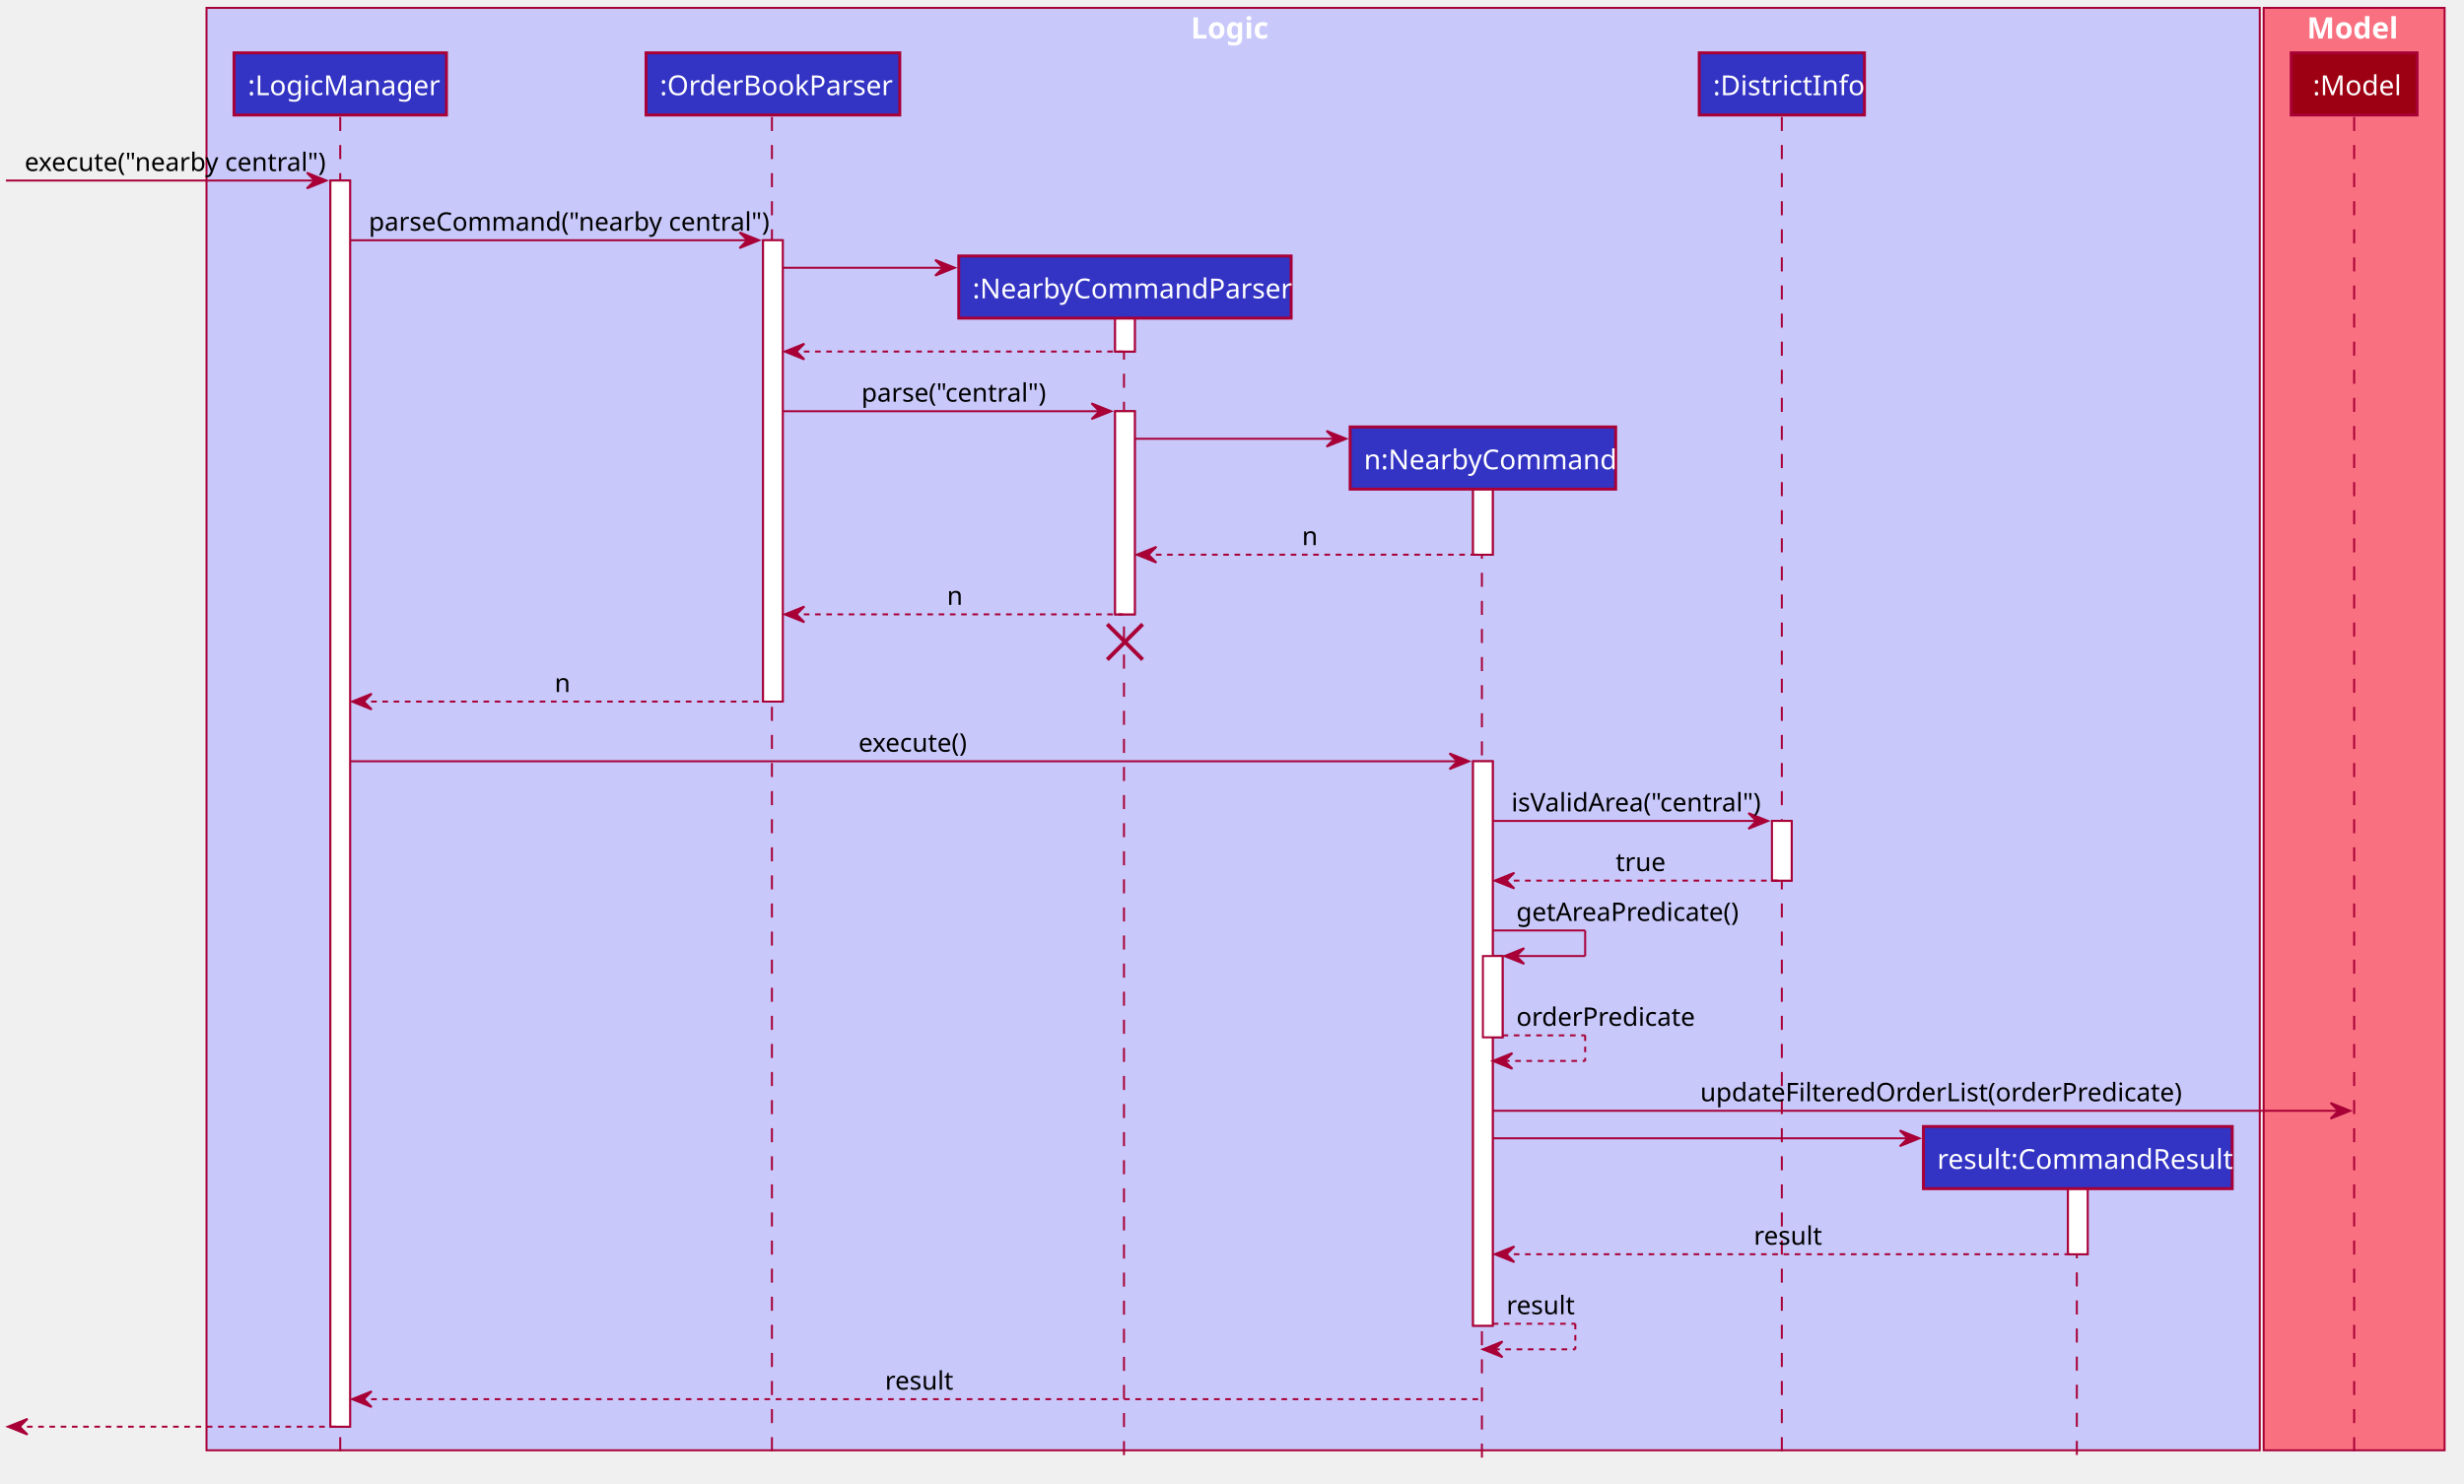
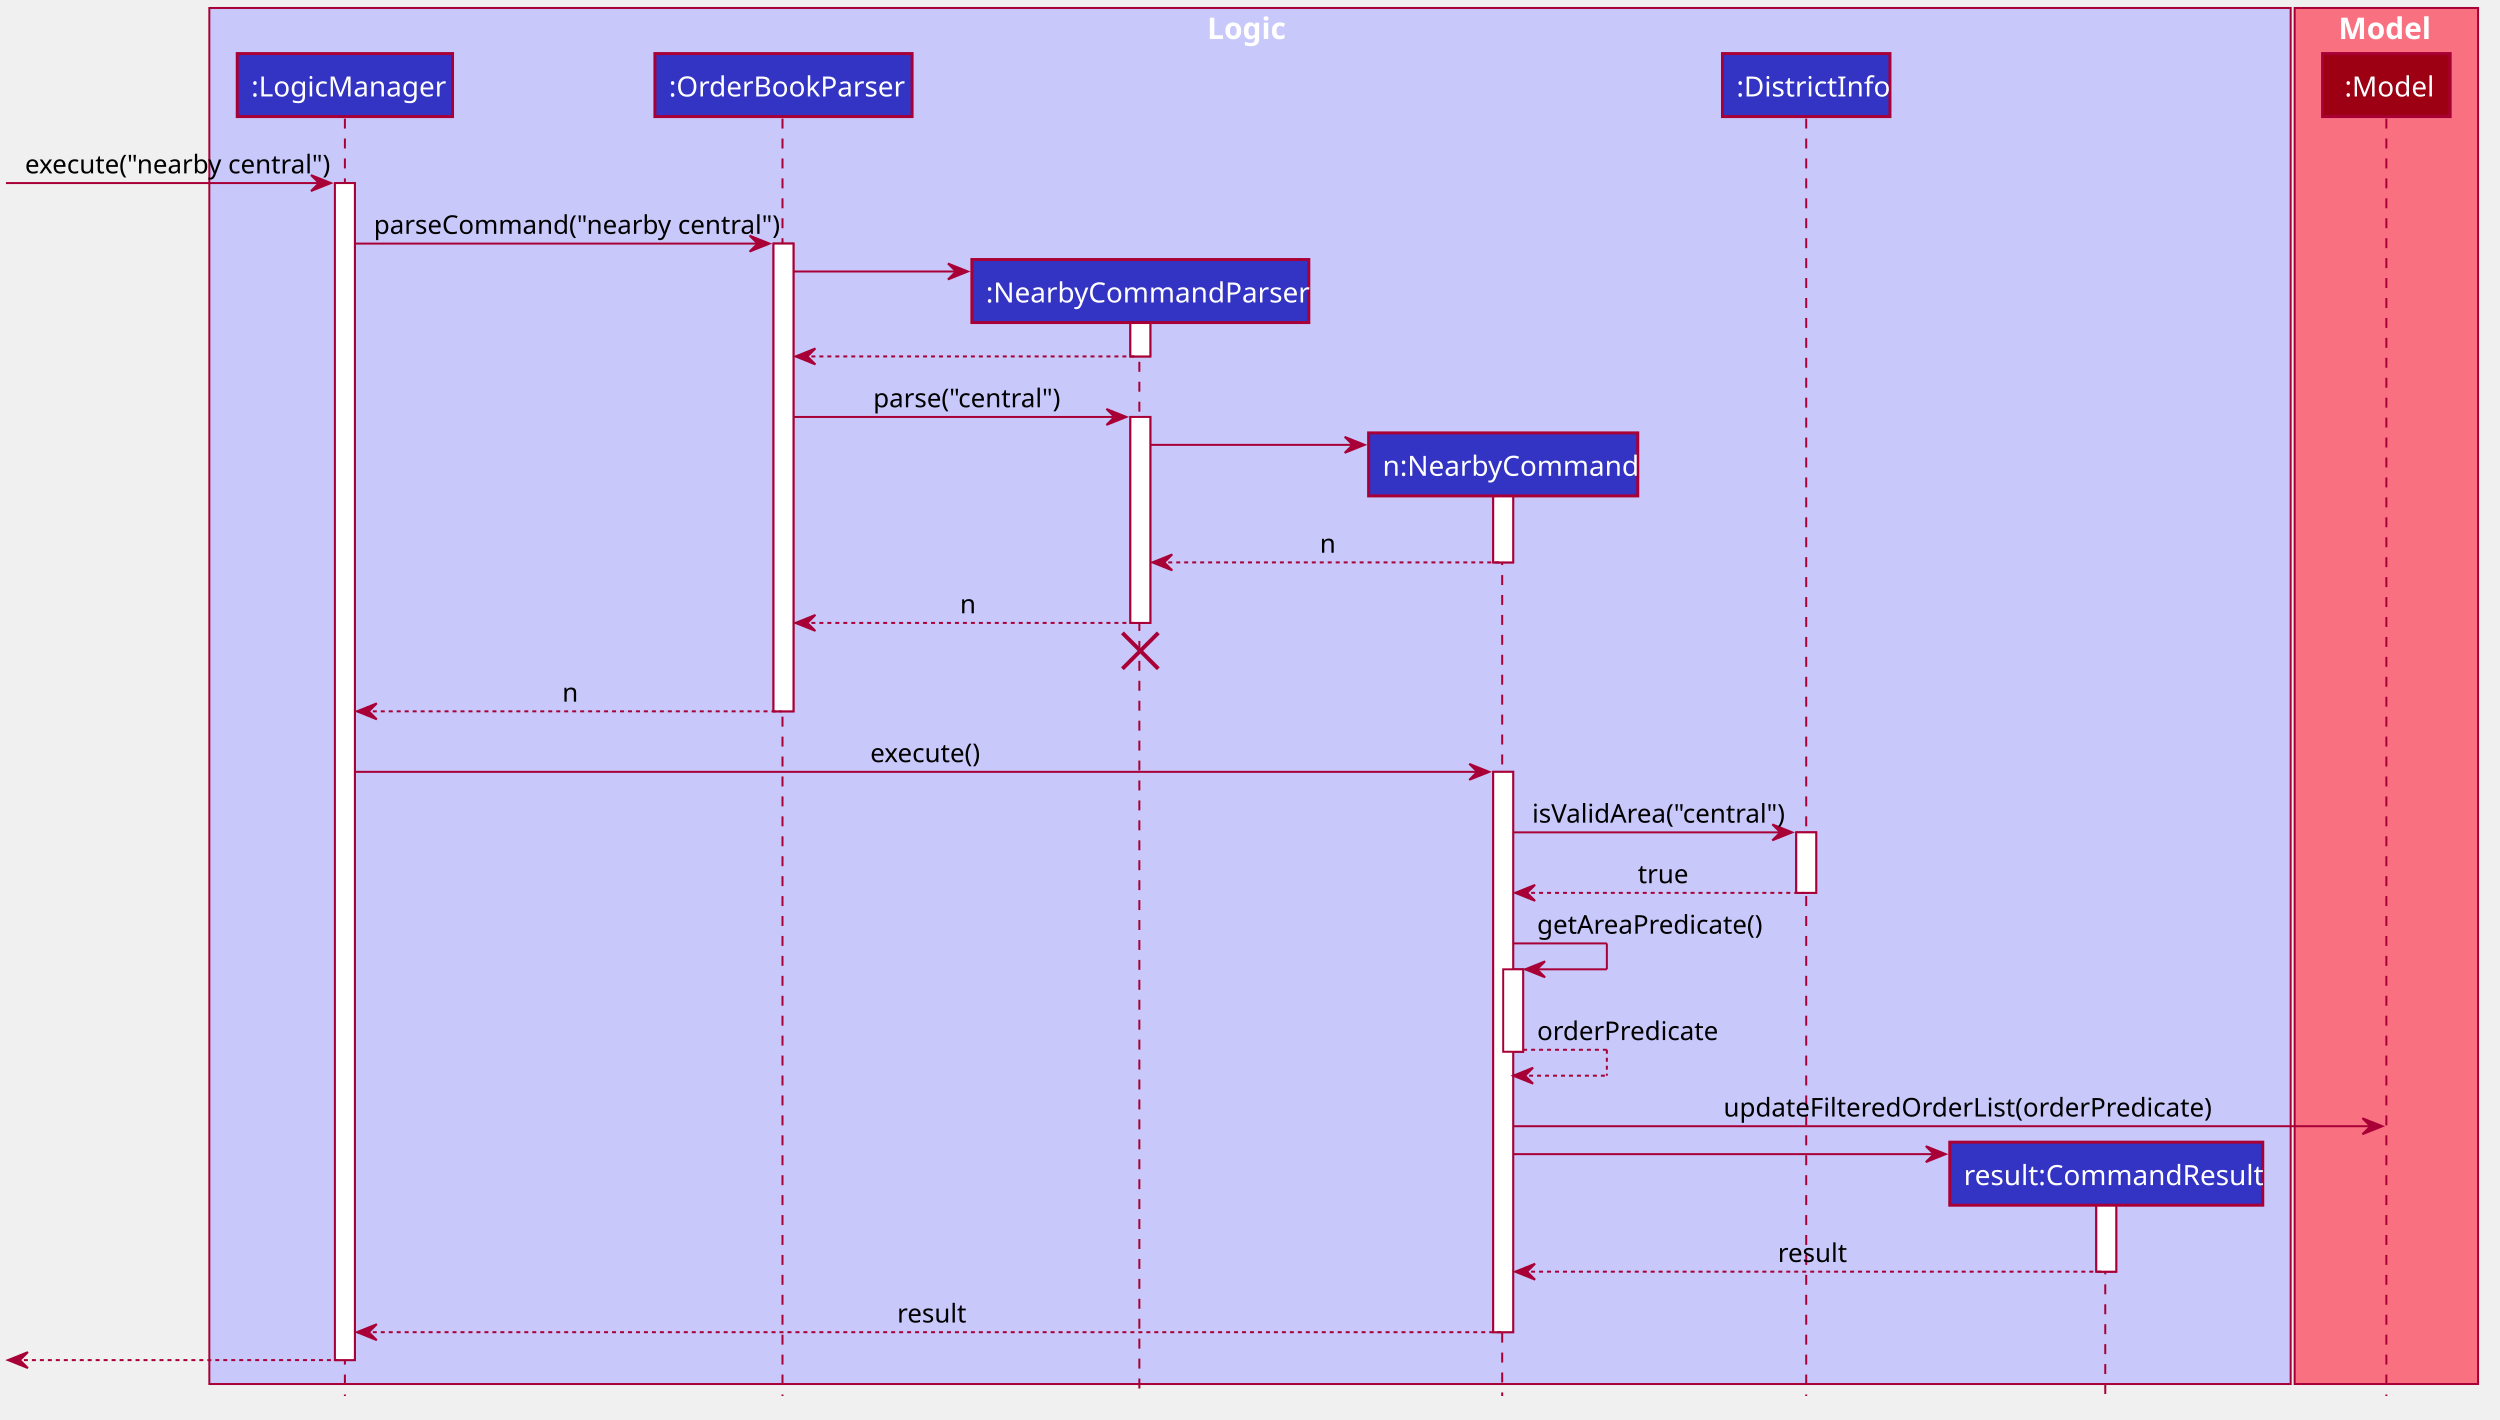
- <svg xmlns="http://www.w3.org/2000/svg" contentScriptType="application/ecmascript" contentStyleType="text/css" height="528.5px" preserveAspectRatio="none" style="width:877px;height:528px;" version="1.1" viewBox="0 0 877 528" width="877.8px" zoomAndPan="magnify">
+ <svg xmlns="http://www.w3.org/2000/svg" contentScriptType="application/ecmascript" contentStyleType="text/css" height="712px" preserveAspectRatio="none" style="width:1254px;height:712px;" version="1.1" viewBox="0 0 1254 712" width="1254px" zoomAndPan="magnify">
  <defs />
  <g>
-     <rect fill="#C8C8FA" height="513.505" style="stroke: #A80036; stroke-width: 0.7;" width="730.8" x="73.5" y="2.8" />
-     <text fill="#FFFFFF" font-family="sans-serif" font-size="10.5" font-weight="bold" lengthAdjust="spacingAndGlyphs" textLength="27.3" x="423.85" y="13.7">Logic</text>
-     <rect fill="#F97181" height="513.505" style="stroke: #A80036; stroke-width: 0.7;" width="64.4" x="805.7" y="2.8" />
-     <text fill="#FFFFFF" font-family="sans-serif" font-size="10.5" font-weight="bold" lengthAdjust="spacingAndGlyphs" textLength="30.8" x="821.1" y="13.7">Model</text>
-     <rect fill="#FFFFFF" height="443.625" style="stroke: #A80036; stroke-width: 0.7;" width="7" x="117.6" y="64.28" />
-     <rect fill="#FFFFFF" height="164.238" style="stroke: #A80036; stroke-width: 0.7;" width="7" x="271.6" y="85.526" />
-     <rect fill="#FFFFFF" height="22.827" style="stroke: #A80036; stroke-width: 0.7;" width="7" x="396.9" y="102.326" />
-     <rect fill="#FFFFFF" height="72.319" style="stroke: #A80036; stroke-width: 0.7;" width="7" x="396.9" y="146.398" />
-     <rect fill="#FFFFFF" height="34.273" style="stroke: #A80036; stroke-width: 0.7;" width="7" x="524.3" y="163.198" />
-     <rect fill="#FFFFFF" height="200.949" style="stroke: #A80036; stroke-width: 0.7;" width="7" x="524.3" y="271.009" />
-     <rect fill="#FFFFFF" height="28.946" style="stroke: #A80036; stroke-width: 0.7;" width="7" x="527.8" y="340.348" />
-     <rect fill="#FFFFFF" height="21.246" style="stroke: #A80036; stroke-width: 0.7;" width="7" x="630.7" y="292.255" />
-     <rect fill="#FFFFFF" height="34.273" style="stroke: #A80036; stroke-width: 0.7;" width="7" x="736.05" y="412.24" />
-     <line style="stroke: #A80036; stroke-width: 0.7; stroke-dasharray: 5.0,5.0;" x1="121.1" x2="121.1" y1="41.634" y2="520.505" />
-     <line style="stroke: #A80036; stroke-width: 0.7; stroke-dasharray: 5.0,5.0;" x1="274.75" x2="274.75" y1="41.634" y2="520.505" />
-     <line style="stroke: #A80036; stroke-width: 0.7; stroke-dasharray: 5.0,5.0;" x1="400.05" x2="400.05" y1="113.039" y2="520.505" />
-     <line style="stroke: #A80036; stroke-width: 0.7; stroke-dasharray: 5.0,5.0;" x1="527.45" x2="527.45" y1="173.912" y2="520.505" />
-     <line style="stroke: #A80036; stroke-width: 0.7; stroke-dasharray: 5.0,5.0;" x1="634.2" x2="634.2" y1="41.634" y2="520.505" />
-     <line style="stroke: #A80036; stroke-width: 0.7; stroke-dasharray: 5.0,5.0;" x1="739.2" x2="739.2" y1="422.953" y2="520.505" />
-     <line style="stroke: #A80036; stroke-width: 0.7; stroke-dasharray: 5.0,5.0;" x1="837.9" x2="837.9" y1="41.634" y2="520.505" />
-     <rect fill="#3333C4" height="22.127" style="stroke: #A80036; stroke-width: 1.05;" width="75.6" x="83.3" y="18.807" />
-     <text fill="#FFFFFF" font-family="sans-serif" font-size="9.8" lengthAdjust="spacingAndGlyphs" textLength="65.8" x="88.2" y="33.88">:LogicManager</text>
-     <rect fill="#3333C4" height="22.127" style="stroke: #A80036; stroke-width: 1.05;" width="90.3" x="229.95" y="18.807" />
-     <text fill="#FFFFFF" font-family="sans-serif" font-size="9.8" lengthAdjust="spacingAndGlyphs" textLength="80.5" x="234.85" y="33.88">:OrderBookParser</text>
-     <rect fill="#3333C4" height="22.127" style="stroke: #A80036; stroke-width: 1.05;" width="58.8" x="604.8" y="18.807" />
-     <text fill="#FFFFFF" font-family="sans-serif" font-size="9.8" lengthAdjust="spacingAndGlyphs" textLength="49" x="609.7" y="33.88">:DistrictInfo</text>
-     <rect fill="#9D0012" height="22.127" style="stroke: #A80036; stroke-width: 1.05;" width="44.8" x="815.5" y="18.807" />
-     <text fill="#FFFFFF" font-family="sans-serif" font-size="9.8" lengthAdjust="spacingAndGlyphs" textLength="29.4" x="823.2" y="33.88">:Model</text>
-     <rect fill="#FFFFFF" height="443.625" style="stroke: #A80036; stroke-width: 0.7;" width="7" x="117.6" y="64.28" />
-     <rect fill="#FFFFFF" height="164.238" style="stroke: #A80036; stroke-width: 0.7;" width="7" x="271.6" y="85.526" />
-     <rect fill="#FFFFFF" height="22.827" style="stroke: #A80036; stroke-width: 0.7;" width="7" x="396.9" y="102.326" />
-     <rect fill="#FFFFFF" height="72.319" style="stroke: #A80036; stroke-width: 0.7;" width="7" x="396.9" y="146.398" />
-     <rect fill="#FFFFFF" height="34.273" style="stroke: #A80036; stroke-width: 0.7;" width="7" x="524.3" y="163.198" />
-     <rect fill="#FFFFFF" height="200.949" style="stroke: #A80036; stroke-width: 0.7;" width="7" x="524.3" y="271.009" />
-     <rect fill="#FFFFFF" height="28.946" style="stroke: #A80036; stroke-width: 0.7;" width="7" x="527.8" y="340.348" />
-     <rect fill="#FFFFFF" height="21.246" style="stroke: #A80036; stroke-width: 0.7;" width="7" x="630.7" y="292.255" />
-     <rect fill="#FFFFFF" height="34.273" style="stroke: #A80036; stroke-width: 0.7;" width="7" x="736.05" y="412.24" />
-     <polygon fill="#A80036" points="109.2,61.48,116.2,64.28,109.2,67.08,112,64.28" style="stroke: #A80036; stroke-width: 0.7;" />
-     <line style="stroke: #A80036; stroke-width: 0.7;" x1="2.1" x2="113.4" y1="64.28" y2="64.28" />
-     <text fill="#000000" font-family="sans-serif" font-size="9.1" lengthAdjust="spacingAndGlyphs" textLength="102.2" x="8.75" y="60.88">execute("nearby central")</text>
-     <polygon fill="#A80036" points="263.2,82.726,270.2,85.526,263.2,88.326,266,85.526" style="stroke: #A80036; stroke-width: 0.7;" />
-     <line style="stroke: #A80036; stroke-width: 0.7;" x1="124.6" x2="267.4" y1="85.526" y2="85.526" />
-     <text fill="#000000" font-family="sans-serif" font-size="9.1" lengthAdjust="spacingAndGlyphs" textLength="133.7" x="131.25" y="82.126">parseCommand("nearby central")</text>
-     <polygon fill="#A80036" points="332.85,92.526,339.85,95.326,332.85,98.126,335.65,95.326" style="stroke: #A80036; stroke-width: 0.7;" />
-     <line style="stroke: #A80036; stroke-width: 0.7;" x1="278.6" x2="337.05" y1="95.326" y2="95.326" />
-     <rect fill="#3333C4" height="22.127" style="stroke: #A80036; stroke-width: 1.05;" width="118.3" x="341.25" y="91.126" />
-     <text fill="#FFFFFF" font-family="sans-serif" font-size="9.8" lengthAdjust="spacingAndGlyphs" textLength="108.5" x="346.15" y="106.199">:NearbyCommandParser</text>
-     <polygon fill="#A80036" points="286.3,122.352,279.3,125.152,286.3,127.952,283.5,125.152" style="stroke: #A80036; stroke-width: 0.7;" />
-     <line style="stroke: #A80036; stroke-width: 0.7; stroke-dasharray: 2.0,2.0;" x1="282.1" x2="399.7" y1="125.152" y2="125.152" />
-     <polygon fill="#A80036" points="388.5,143.598,395.5,146.398,388.5,149.198,391.3,146.398" style="stroke: #A80036; stroke-width: 0.7;" />
-     <line style="stroke: #A80036; stroke-width: 0.7;" x1="278.6" x2="392.7" y1="146.398" y2="146.398" />
-     <text fill="#000000" font-family="sans-serif" font-size="9.1" lengthAdjust="spacingAndGlyphs" textLength="62.3" x="306.6" y="142.999">parse("central")</text>
-     <polygon fill="#A80036" points="472.15,153.398,479.15,156.198,472.15,158.998,474.95,156.198" style="stroke: #A80036; stroke-width: 0.7;" />
-     <line style="stroke: #A80036; stroke-width: 0.7;" x1="403.9" x2="476.35" y1="156.198" y2="156.198" />
-     <rect fill="#3333C4" height="22.127" style="stroke: #A80036; stroke-width: 1.05;" width="94.5" x="480.55" y="151.998" />
-     <text fill="#FFFFFF" font-family="sans-serif" font-size="9.8" lengthAdjust="spacingAndGlyphs" textLength="84.7" x="485.45" y="167.072">n:NearbyCommand</text>
-     <polygon fill="#A80036" points="411.6,194.671,404.6,197.471,411.6,200.271,408.8,197.471" style="stroke: #A80036; stroke-width: 0.7;" />
-     <line style="stroke: #A80036; stroke-width: 0.7; stroke-dasharray: 2.0,2.0;" x1="407.4" x2="527.1" y1="197.471" y2="197.471" />
-     <text fill="#000000" font-family="sans-serif" font-size="9.1" lengthAdjust="spacingAndGlyphs" textLength="4.9" x="463.4" y="194.072">n</text>
-     <polygon fill="#A80036" points="286.3,215.917,279.3,218.717,286.3,221.517,283.5,218.717" style="stroke: #A80036; stroke-width: 0.7;" />
-     <line style="stroke: #A80036; stroke-width: 0.7; stroke-dasharray: 2.0,2.0;" x1="282.1" x2="399.7" y1="218.717" y2="218.717" />
-     <text fill="#000000" font-family="sans-serif" font-size="9.1" lengthAdjust="spacingAndGlyphs" textLength="4.9" x="337.05" y="215.318">n</text>
-     <line style="stroke: #A80036; stroke-width: 1.4;" x1="394.1" x2="406.7" y1="222.217" y2="234.817" />
-     <line style="stroke: #A80036; stroke-width: 1.4;" x1="394.1" x2="406.7" y1="234.817" y2="222.217" />
-     <polygon fill="#A80036" points="132.3,246.963,125.3,249.763,132.3,252.563,129.5,249.763" style="stroke: #A80036; stroke-width: 0.7;" />
-     <line style="stroke: #A80036; stroke-width: 0.7; stroke-dasharray: 2.0,2.0;" x1="128.1" x2="274.4" y1="249.763" y2="249.763" />
-     <text fill="#000000" font-family="sans-serif" font-size="9.1" lengthAdjust="spacingAndGlyphs" textLength="4.9" x="197.4" y="246.364">n</text>
-     <polygon fill="#A80036" points="515.9,268.209,522.9,271.009,515.9,273.809,518.7,271.009" style="stroke: #A80036; stroke-width: 0.7;" />
-     <line style="stroke: #A80036; stroke-width: 0.7;" x1="124.6" x2="520.1" y1="271.009" y2="271.009" />
-     <text fill="#000000" font-family="sans-serif" font-size="9.1" lengthAdjust="spacingAndGlyphs" textLength="37.8" x="305.55" y="267.61">execute()</text>
-     <polygon fill="#A80036" points="622.3,289.455,629.3,292.255,622.3,295.055,625.1,292.255" style="stroke: #A80036; stroke-width: 0.7;" />
-     <line style="stroke: #A80036; stroke-width: 0.7;" x1="531.3" x2="626.5" y1="292.255" y2="292.255" />
-     <text fill="#000000" font-family="sans-serif" font-size="9.1" lengthAdjust="spacingAndGlyphs" textLength="86.1" x="537.95" y="288.856">isValidArea("central")</text>
-     <polygon fill="#A80036" points="539,310.702,532,313.502,539,316.302,536.2,313.502" style="stroke: #A80036; stroke-width: 0.7;" />
-     <line style="stroke: #A80036; stroke-width: 0.7; stroke-dasharray: 2.0,2.0;" x1="534.8" x2="633.5" y1="313.502" y2="313.502" />
-     <text fill="#000000" font-family="sans-serif" font-size="9.1" lengthAdjust="spacingAndGlyphs" textLength="15.4" x="575.05" y="310.102">true</text>
-     <line style="stroke: #A80036; stroke-width: 0.7;" x1="531.3" x2="564.2" y1="331.248" y2="331.248" />
-     <line style="stroke: #A80036; stroke-width: 0.7;" x1="564.2" x2="564.2" y1="331.248" y2="340.348" />
-     <line style="stroke: #A80036; stroke-width: 0.7;" x1="535.5" x2="564.2" y1="340.348" y2="340.348" />
-     <polygon fill="#A80036" points="542.5,337.548,535.5,340.348,542.5,343.148,539.7,340.348" style="stroke: #A80036; stroke-width: 0.7;" />
-     <text fill="#000000" font-family="sans-serif" font-size="9.1" lengthAdjust="spacingAndGlyphs" textLength="75.6" x="539.7" y="327.848">getAreaPredicate()</text>
-     <line style="stroke: #A80036; stroke-width: 0.7; stroke-dasharray: 2.0,2.0;" x1="534.8" x2="564.2" y1="368.594" y2="368.594" />
-     <line style="stroke: #A80036; stroke-width: 0.7; stroke-dasharray: 2.0,2.0;" x1="564.2" x2="564.2" y1="368.594" y2="377.694" />
-     <line style="stroke: #A80036; stroke-width: 0.7; stroke-dasharray: 2.0,2.0;" x1="531.3" x2="564.2" y1="377.694" y2="377.694" />
-     <polygon fill="#A80036" points="538.3,374.894,531.3,377.694,538.3,380.494,535.5,377.694" style="stroke: #A80036; stroke-width: 0.7;" />
-     <text fill="#000000" font-family="sans-serif" font-size="9.1" lengthAdjust="spacingAndGlyphs" textLength="58.8" x="539.7" y="365.194">orderPredicate</text>
-     <polygon fill="#A80036" points="829.5,392.64,836.5,395.44,829.5,398.24,832.3,395.44" style="stroke: #A80036; stroke-width: 0.7;" />
-     <line style="stroke: #A80036; stroke-width: 0.7;" x1="531.3" x2="833.7" y1="395.44" y2="395.44" />
-     <text fill="#000000" font-family="sans-serif" font-size="9.1" lengthAdjust="spacingAndGlyphs" textLength="158.9" x="605.15" y="392.04">updateFilteredOrderList(orderPredicate)</text>
-     <polygon fill="#A80036" points="676.2,402.44,683.2,405.24,676.2,408.04,679,405.24" style="stroke: #A80036; stroke-width: 0.7;" />
-     <line style="stroke: #A80036; stroke-width: 0.7;" x1="531.3" x2="680.4" y1="405.24" y2="405.24" />
-     <rect fill="#3333C4" height="22.127" style="stroke: #A80036; stroke-width: 1.05;" width="109.9" x="684.6" y="401.04" />
-     <text fill="#FFFFFF" font-family="sans-serif" font-size="9.8" lengthAdjust="spacingAndGlyphs" textLength="100.1" x="689.5" y="416.113">result:CommandResult</text>
-     <polygon fill="#A80036" points="539,443.712,532,446.512,539,449.312,536.2,446.512" style="stroke: #A80036; stroke-width: 0.7;" />
-     <line style="stroke: #A80036; stroke-width: 0.7; stroke-dasharray: 2.0,2.0;" x1="534.8" x2="738.85" y1="446.512" y2="446.512" />
-     <text fill="#000000" font-family="sans-serif" font-size="9.1" lengthAdjust="spacingAndGlyphs" textLength="22.4" x="624.225" y="443.113">result</text>
-     <line style="stroke: #A80036; stroke-width: 0.7; stroke-dasharray: 2.0,2.0;" x1="531.3" x2="560.7" y1="471.259" y2="471.259" />
-     <line style="stroke: #A80036; stroke-width: 0.7; stroke-dasharray: 2.0,2.0;" x1="560.7" x2="560.7" y1="471.259" y2="480.359" />
-     <line style="stroke: #A80036; stroke-width: 0.7; stroke-dasharray: 2.0,2.0;" x1="527.8" x2="560.7" y1="480.359" y2="480.359" />
-     <polygon fill="#A80036" points="534.8,477.559,527.8,480.359,534.8,483.159,532,480.359" style="stroke: #A80036; stroke-width: 0.7;" />
-     <text fill="#000000" font-family="sans-serif" font-size="9.1" lengthAdjust="spacingAndGlyphs" textLength="22.4" x="536.2" y="467.859">result</text>
-     <polygon fill="#A80036" points="132.3,495.305,125.3,498.105,132.3,500.905,129.5,498.105" style="stroke: #A80036; stroke-width: 0.7;" />
-     <line style="stroke: #A80036; stroke-width: 0.7; stroke-dasharray: 2.0,2.0;" x1="128.1" x2="527.1" y1="498.105" y2="498.105" />
-     <text fill="#000000" font-family="sans-serif" font-size="9.1" lengthAdjust="spacingAndGlyphs" textLength="22.4" x="315" y="494.705">result</text>
-     <polygon fill="#A80036" points="9.8,505.105,2.8,507.905,9.8,510.705,7,507.905" style="stroke: #A80036; stroke-width: 0.7;" />
-     <line style="stroke: #A80036; stroke-width: 0.7; stroke-dasharray: 2.0,2.0;" x1="5.6" x2="120.4" y1="507.905" y2="507.905" />
+     <rect fill="#C8C8FA" height="690.227" style="stroke: #A80036; stroke-width: 1.0;" width="1044" x="105" y="4" />
+     <text fill="#FFFFFF" font-family="sans-serif" font-size="15" font-weight="bold" lengthAdjust="spacingAndGlyphs" textLength="39" x="605.5" y="19.571">Logic</text>
+     <rect fill="#F97181" height="690.227" style="stroke: #A80036; stroke-width: 1.0;" width="92" x="1151" y="4" />
+     <text fill="#FFFFFF" font-family="sans-serif" font-size="15" font-weight="bold" lengthAdjust="spacingAndGlyphs" textLength="44" x="1173" y="19.571">Model</text>
+     <rect fill="#FFFFFF" height="590.398" style="stroke: #A80036; stroke-width: 1.0;" width="10" x="168" y="91.828" />
+     <rect fill="#FFFFFF" height="234.625" style="stroke: #A80036; stroke-width: 1.0;" width="10" x="388" y="122.18" />
+     <rect fill="#FFFFFF" height="32.609" style="stroke: #A80036; stroke-width: 1.0;" width="10" x="567" y="146.18" />
+     <rect fill="#FFFFFF" height="103.312" style="stroke: #A80036; stroke-width: 1.0;" width="10" x="567" y="209.141" />
+     <rect fill="#FFFFFF" height="48.961" style="stroke: #A80036; stroke-width: 1.0;" width="10" x="749" y="233.141" />
+     <rect fill="#FFFFFF" height="281.07" style="stroke: #A80036; stroke-width: 1.0;" width="10" x="749" y="387.156" />
+     <rect fill="#FFFFFF" height="41.352" style="stroke: #A80036; stroke-width: 1.0;" width="10" x="754" y="486.211" />
+     <rect fill="#FFFFFF" height="30.352" style="stroke: #A80036; stroke-width: 1.0;" width="10" x="901" y="417.508" />
+     <rect fill="#FFFFFF" height="48.961" style="stroke: #A80036; stroke-width: 1.0;" width="10" x="1051.5" y="588.914" />
+     <line style="stroke: #A80036; stroke-width: 1.0; stroke-dasharray: 5.0,5.0;" x1="173" x2="173" y1="59.477" y2="700.227" />
+     <line style="stroke: #A80036; stroke-width: 1.0; stroke-dasharray: 5.0,5.0;" x1="392.5" x2="392.5" y1="59.477" y2="700.227" />
+     <line style="stroke: #A80036; stroke-width: 1.0; stroke-dasharray: 5.0,5.0;" x1="571.5" x2="571.5" y1="161.484" y2="700.227" />
+     <line style="stroke: #A80036; stroke-width: 1.0; stroke-dasharray: 5.0,5.0;" x1="753.5" x2="753.5" y1="248.445" y2="700.227" />
+     <line style="stroke: #A80036; stroke-width: 1.0; stroke-dasharray: 5.0,5.0;" x1="906" x2="906" y1="59.477" y2="700.227" />
+     <line style="stroke: #A80036; stroke-width: 1.0; stroke-dasharray: 5.0,5.0;" x1="1056" x2="1056" y1="604.219" y2="700.227" />
+     <line style="stroke: #A80036; stroke-width: 1.0; stroke-dasharray: 5.0,5.0;" x1="1197" x2="1197" y1="59.477" y2="700.227" />
+     <rect fill="#3333C4" height="31.609" style="stroke: #A80036; stroke-width: 1.5;" width="108" x="119" y="26.867" />
+     <text fill="#FFFFFF" font-family="sans-serif" font-size="14" lengthAdjust="spacingAndGlyphs" textLength="94" x="126" y="48.4">:LogicManager</text>
+     <rect fill="#3333C4" height="31.609" style="stroke: #A80036; stroke-width: 1.5;" width="129" x="328.5" y="26.867" />
+     <text fill="#FFFFFF" font-family="sans-serif" font-size="14" lengthAdjust="spacingAndGlyphs" textLength="115" x="335.5" y="48.4">:OrderBookParser</text>
+     <rect fill="#3333C4" height="31.609" style="stroke: #A80036; stroke-width: 1.5;" width="84" x="864" y="26.867" />
+     <text fill="#FFFFFF" font-family="sans-serif" font-size="14" lengthAdjust="spacingAndGlyphs" textLength="70" x="871" y="48.4">:DistrictInfo</text>
+     <rect fill="#9D0012" height="31.609" style="stroke: #A80036; stroke-width: 1.5;" width="64" x="1165" y="26.867" />
+     <text fill="#FFFFFF" font-family="sans-serif" font-size="14" lengthAdjust="spacingAndGlyphs" textLength="42" x="1176" y="48.4">:Model</text>
+     <rect fill="#FFFFFF" height="590.398" style="stroke: #A80036; stroke-width: 1.0;" width="10" x="168" y="91.828" />
+     <rect fill="#FFFFFF" height="234.625" style="stroke: #A80036; stroke-width: 1.0;" width="10" x="388" y="122.18" />
+     <rect fill="#FFFFFF" height="32.609" style="stroke: #A80036; stroke-width: 1.0;" width="10" x="567" y="146.18" />
+     <rect fill="#FFFFFF" height="103.312" style="stroke: #A80036; stroke-width: 1.0;" width="10" x="567" y="209.141" />
+     <rect fill="#FFFFFF" height="48.961" style="stroke: #A80036; stroke-width: 1.0;" width="10" x="749" y="233.141" />
+     <rect fill="#FFFFFF" height="281.07" style="stroke: #A80036; stroke-width: 1.0;" width="10" x="749" y="387.156" />
+     <rect fill="#FFFFFF" height="41.352" style="stroke: #A80036; stroke-width: 1.0;" width="10" x="754" y="486.211" />
+     <rect fill="#FFFFFF" height="30.352" style="stroke: #A80036; stroke-width: 1.0;" width="10" x="901" y="417.508" />
+     <rect fill="#FFFFFF" height="48.961" style="stroke: #A80036; stroke-width: 1.0;" width="10" x="1051.5" y="588.914" />
+     <polygon fill="#A80036" points="156,87.828,166,91.828,156,95.828,160,91.828" style="stroke: #A80036; stroke-width: 1.0;" />
+     <line style="stroke: #A80036; stroke-width: 1.0;" x1="3" x2="162" y1="91.828" y2="91.828" />
+     <text fill="#000000" font-family="sans-serif" font-size="13" lengthAdjust="spacingAndGlyphs" textLength="146" x="12.5" y="86.972">execute("nearby central")</text>
+     <polygon fill="#A80036" points="376,118.18,386,122.18,376,126.18,380,122.18" style="stroke: #A80036; stroke-width: 1.0;" />
+     <line style="stroke: #A80036; stroke-width: 1.0;" x1="178" x2="382" y1="122.18" y2="122.18" />
+     <text fill="#000000" font-family="sans-serif" font-size="13" lengthAdjust="spacingAndGlyphs" textLength="191" x="187.5" y="117.323">parseCommand("nearby central")</text>
+     <polygon fill="#A80036" points="475.5,132.18,485.5,136.18,475.5,140.18,479.5,136.18" style="stroke: #A80036; stroke-width: 1.0;" />
+     <line style="stroke: #A80036; stroke-width: 1.0;" x1="398" x2="481.5" y1="136.18" y2="136.18" />
+     <rect fill="#3333C4" height="31.609" style="stroke: #A80036; stroke-width: 1.5;" width="169" x="487.5" y="130.18" />
+     <text fill="#FFFFFF" font-family="sans-serif" font-size="14" lengthAdjust="spacingAndGlyphs" textLength="155" x="494.5" y="151.713">:NearbyCommandParser</text>
+     <polygon fill="#A80036" points="409,174.789,399,178.789,409,182.789,405,178.789" style="stroke: #A80036; stroke-width: 1.0;" />
+     <line style="stroke: #A80036; stroke-width: 1.0; stroke-dasharray: 2.0,2.0;" x1="403" x2="571" y1="178.789" y2="178.789" />
+     <polygon fill="#A80036" points="555,205.141,565,209.141,555,213.141,559,209.141" style="stroke: #A80036; stroke-width: 1.0;" />
+     <line style="stroke: #A80036; stroke-width: 1.0;" x1="398" x2="561" y1="209.141" y2="209.141" />
+     <text fill="#000000" font-family="sans-serif" font-size="13" lengthAdjust="spacingAndGlyphs" textLength="89" x="438" y="204.284">parse("central")</text>
+     <polygon fill="#A80036" points="674.5,219.141,684.5,223.141,674.5,227.141,678.5,223.141" style="stroke: #A80036; stroke-width: 1.0;" />
+     <line style="stroke: #A80036; stroke-width: 1.0;" x1="577" x2="680.5" y1="223.141" y2="223.141" />
+     <rect fill="#3333C4" height="31.609" style="stroke: #A80036; stroke-width: 1.5;" width="135" x="686.5" y="217.141" />
+     <text fill="#FFFFFF" font-family="sans-serif" font-size="14" lengthAdjust="spacingAndGlyphs" textLength="121" x="693.5" y="238.674">n:NearbyCommand</text>
+     <polygon fill="#A80036" points="588,278.102,578,282.102,588,286.102,584,282.102" style="stroke: #A80036; stroke-width: 1.0;" />
+     <line style="stroke: #A80036; stroke-width: 1.0; stroke-dasharray: 2.0,2.0;" x1="582" x2="753" y1="282.102" y2="282.102" />
+     <text fill="#000000" font-family="sans-serif" font-size="13" lengthAdjust="spacingAndGlyphs" textLength="7" x="662" y="277.245">n</text>
+     <polygon fill="#A80036" points="409,308.453,399,312.453,409,316.453,405,312.453" style="stroke: #A80036; stroke-width: 1.0;" />
+     <line style="stroke: #A80036; stroke-width: 1.0; stroke-dasharray: 2.0,2.0;" x1="403" x2="571" y1="312.453" y2="312.453" />
+     <text fill="#000000" font-family="sans-serif" font-size="13" lengthAdjust="spacingAndGlyphs" textLength="7" x="481.5" y="307.597">n</text>
+     <line style="stroke: #A80036; stroke-width: 2.0;" x1="563" x2="581" y1="317.453" y2="335.453" />
+     <line style="stroke: #A80036; stroke-width: 2.0;" x1="563" x2="581" y1="335.453" y2="317.453" />
+     <polygon fill="#A80036" points="189,352.805,179,356.805,189,360.805,185,356.805" style="stroke: #A80036; stroke-width: 1.0;" />
+     <line style="stroke: #A80036; stroke-width: 1.0; stroke-dasharray: 2.0,2.0;" x1="183" x2="392" y1="356.805" y2="356.805" />
+     <text fill="#000000" font-family="sans-serif" font-size="13" lengthAdjust="spacingAndGlyphs" textLength="7" x="282" y="351.948">n</text>
+     <polygon fill="#A80036" points="737,383.156,747,387.156,737,391.156,741,387.156" style="stroke: #A80036; stroke-width: 1.0;" />
+     <line style="stroke: #A80036; stroke-width: 1.0;" x1="178" x2="743" y1="387.156" y2="387.156" />
+     <text fill="#000000" font-family="sans-serif" font-size="13" lengthAdjust="spacingAndGlyphs" textLength="54" x="436.5" y="382.3">execute()</text>
+     <polygon fill="#A80036" points="889,413.508,899,417.508,889,421.508,893,417.508" style="stroke: #A80036; stroke-width: 1.0;" />
+     <line style="stroke: #A80036; stroke-width: 1.0;" x1="759" x2="895" y1="417.508" y2="417.508" />
+     <text fill="#000000" font-family="sans-serif" font-size="13" lengthAdjust="spacingAndGlyphs" textLength="123" x="768.5" y="412.651">isValidArea("central")</text>
+     <polygon fill="#A80036" points="770,443.859,760,447.859,770,451.859,766,447.859" style="stroke: #A80036; stroke-width: 1.0;" />
+     <line style="stroke: #A80036; stroke-width: 1.0; stroke-dasharray: 2.0,2.0;" x1="764" x2="905" y1="447.859" y2="447.859" />
+     <text fill="#000000" font-family="sans-serif" font-size="13" lengthAdjust="spacingAndGlyphs" textLength="22" x="821.5" y="443.003">true</text>
+     <line style="stroke: #A80036; stroke-width: 1.0;" x1="759" x2="806" y1="473.211" y2="473.211" />
+     <line style="stroke: #A80036; stroke-width: 1.0;" x1="806" x2="806" y1="473.211" y2="486.211" />
+     <line style="stroke: #A80036; stroke-width: 1.0;" x1="765" x2="806" y1="486.211" y2="486.211" />
+     <polygon fill="#A80036" points="775,482.211,765,486.211,775,490.211,771,486.211" style="stroke: #A80036; stroke-width: 1.0;" />
+     <text fill="#000000" font-family="sans-serif" font-size="13" lengthAdjust="spacingAndGlyphs" textLength="108" x="771" y="468.354">getAreaPredicate()</text>
+     <line style="stroke: #A80036; stroke-width: 1.0; stroke-dasharray: 2.0,2.0;" x1="764" x2="806" y1="526.562" y2="526.562" />
+     <line style="stroke: #A80036; stroke-width: 1.0; stroke-dasharray: 2.0,2.0;" x1="806" x2="806" y1="526.562" y2="539.562" />
+     <line style="stroke: #A80036; stroke-width: 1.0; stroke-dasharray: 2.0,2.0;" x1="759" x2="806" y1="539.562" y2="539.562" />
+     <polygon fill="#A80036" points="769,535.562,759,539.562,769,543.562,765,539.562" style="stroke: #A80036; stroke-width: 1.0;" />
+     <text fill="#000000" font-family="sans-serif" font-size="13" lengthAdjust="spacingAndGlyphs" textLength="84" x="771" y="521.706">orderPredicate</text>
+     <polygon fill="#A80036" points="1185,560.914,1195,564.914,1185,568.914,1189,564.914" style="stroke: #A80036; stroke-width: 1.0;" />
+     <line style="stroke: #A80036; stroke-width: 1.0;" x1="759" x2="1191" y1="564.914" y2="564.914" />
+     <text fill="#000000" font-family="sans-serif" font-size="13" lengthAdjust="spacingAndGlyphs" textLength="227" x="864.5" y="560.058">updateFilteredOrderList(orderPredicate)</text>
+     <polygon fill="#A80036" points="966,574.914,976,578.914,966,582.914,970,578.914" style="stroke: #A80036; stroke-width: 1.0;" />
+     <line style="stroke: #A80036; stroke-width: 1.0;" x1="759" x2="972" y1="578.914" y2="578.914" />
+     <rect fill="#3333C4" height="31.609" style="stroke: #A80036; stroke-width: 1.5;" width="157" x="978" y="572.914" />
+     <text fill="#FFFFFF" font-family="sans-serif" font-size="14" lengthAdjust="spacingAndGlyphs" textLength="143" x="985" y="594.447">result:CommandResult</text>
+     <polygon fill="#A80036" points="770,633.875,760,637.875,770,641.875,766,637.875" style="stroke: #A80036; stroke-width: 1.0;" />
+     <line style="stroke: #A80036; stroke-width: 1.0; stroke-dasharray: 2.0,2.0;" x1="764" x2="1055.5" y1="637.875" y2="637.875" />
+     <text fill="#000000" font-family="sans-serif" font-size="13" lengthAdjust="spacingAndGlyphs" textLength="32" x="891.75" y="633.019">result</text>
+     <polygon fill="#A80036" points="189,664.227,179,668.227,189,672.227,185,668.227" style="stroke: #A80036; stroke-width: 1.0;" />
+     <line style="stroke: #A80036; stroke-width: 1.0; stroke-dasharray: 2.0,2.0;" x1="183" x2="753" y1="668.227" y2="668.227" />
+     <text fill="#000000" font-family="sans-serif" font-size="13" lengthAdjust="spacingAndGlyphs" textLength="32" x="450" y="663.37">result</text>
+     <polygon fill="#A80036" points="14,678.227,4,682.227,14,686.227,10,682.227" style="stroke: #A80036; stroke-width: 1.0;" />
+     <line style="stroke: #A80036; stroke-width: 1.0; stroke-dasharray: 2.0,2.0;" x1="8" x2="172" y1="682.227" y2="682.227" />
  </g>
</svg>
